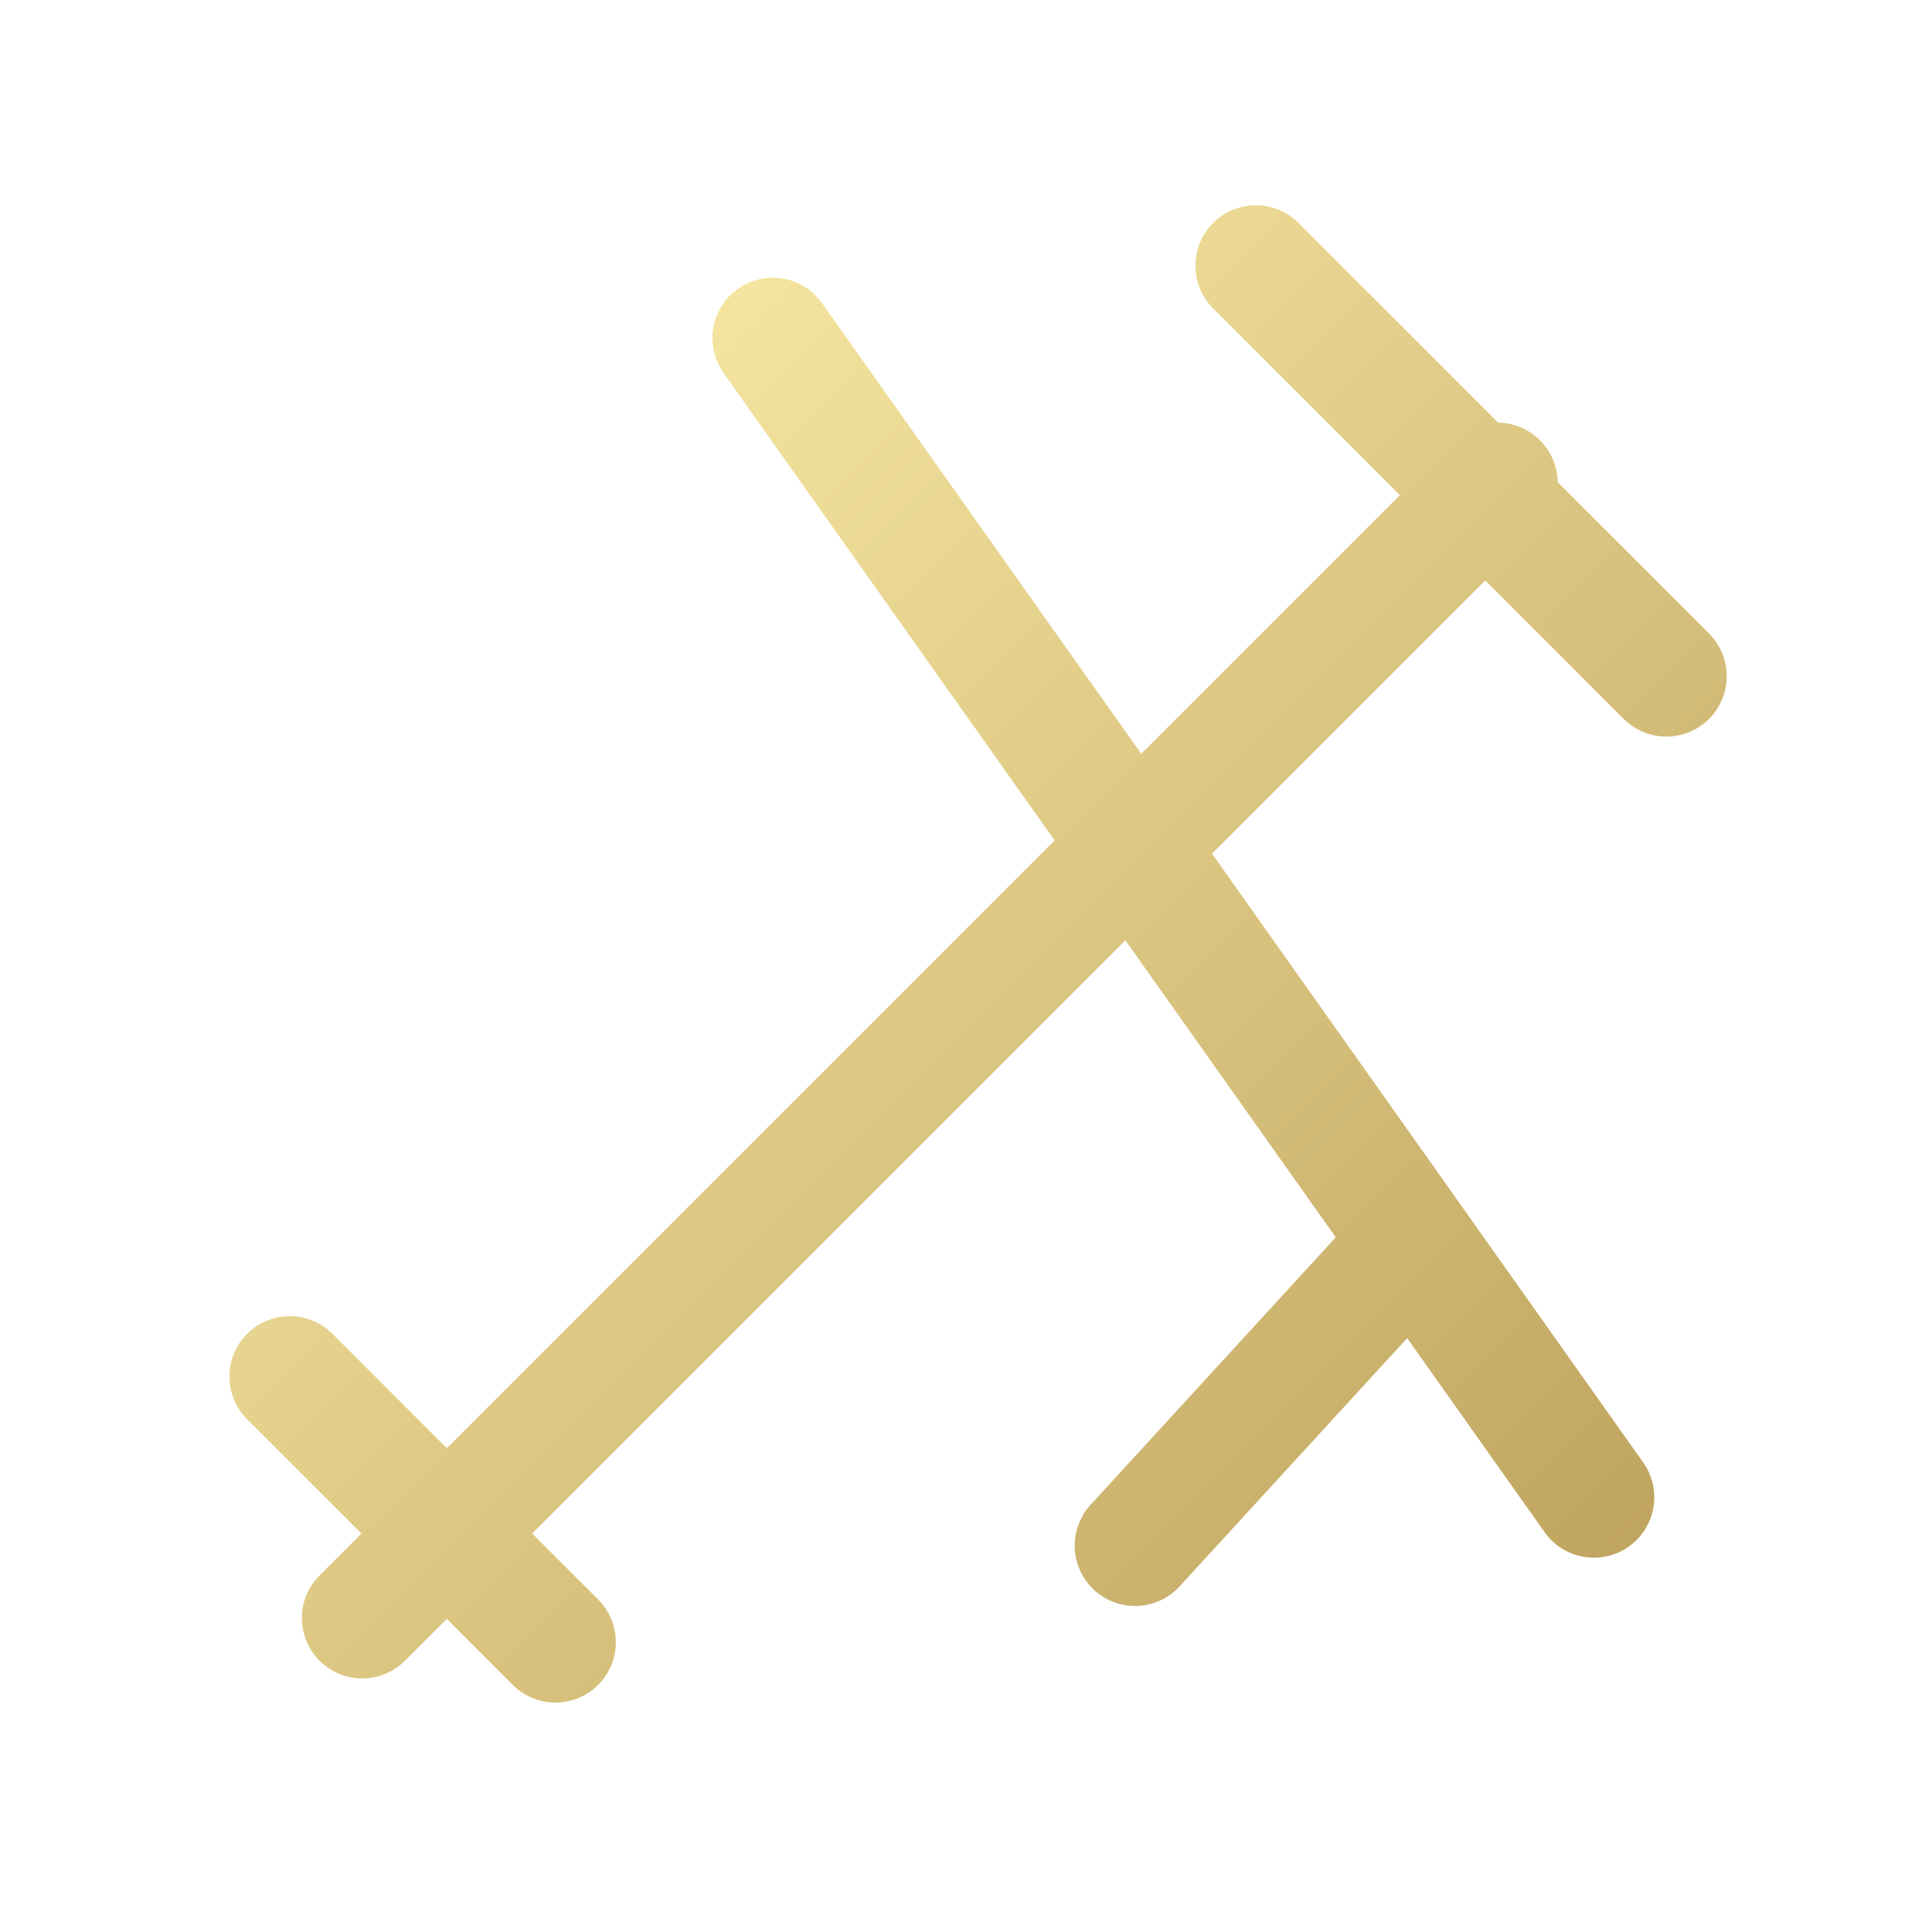
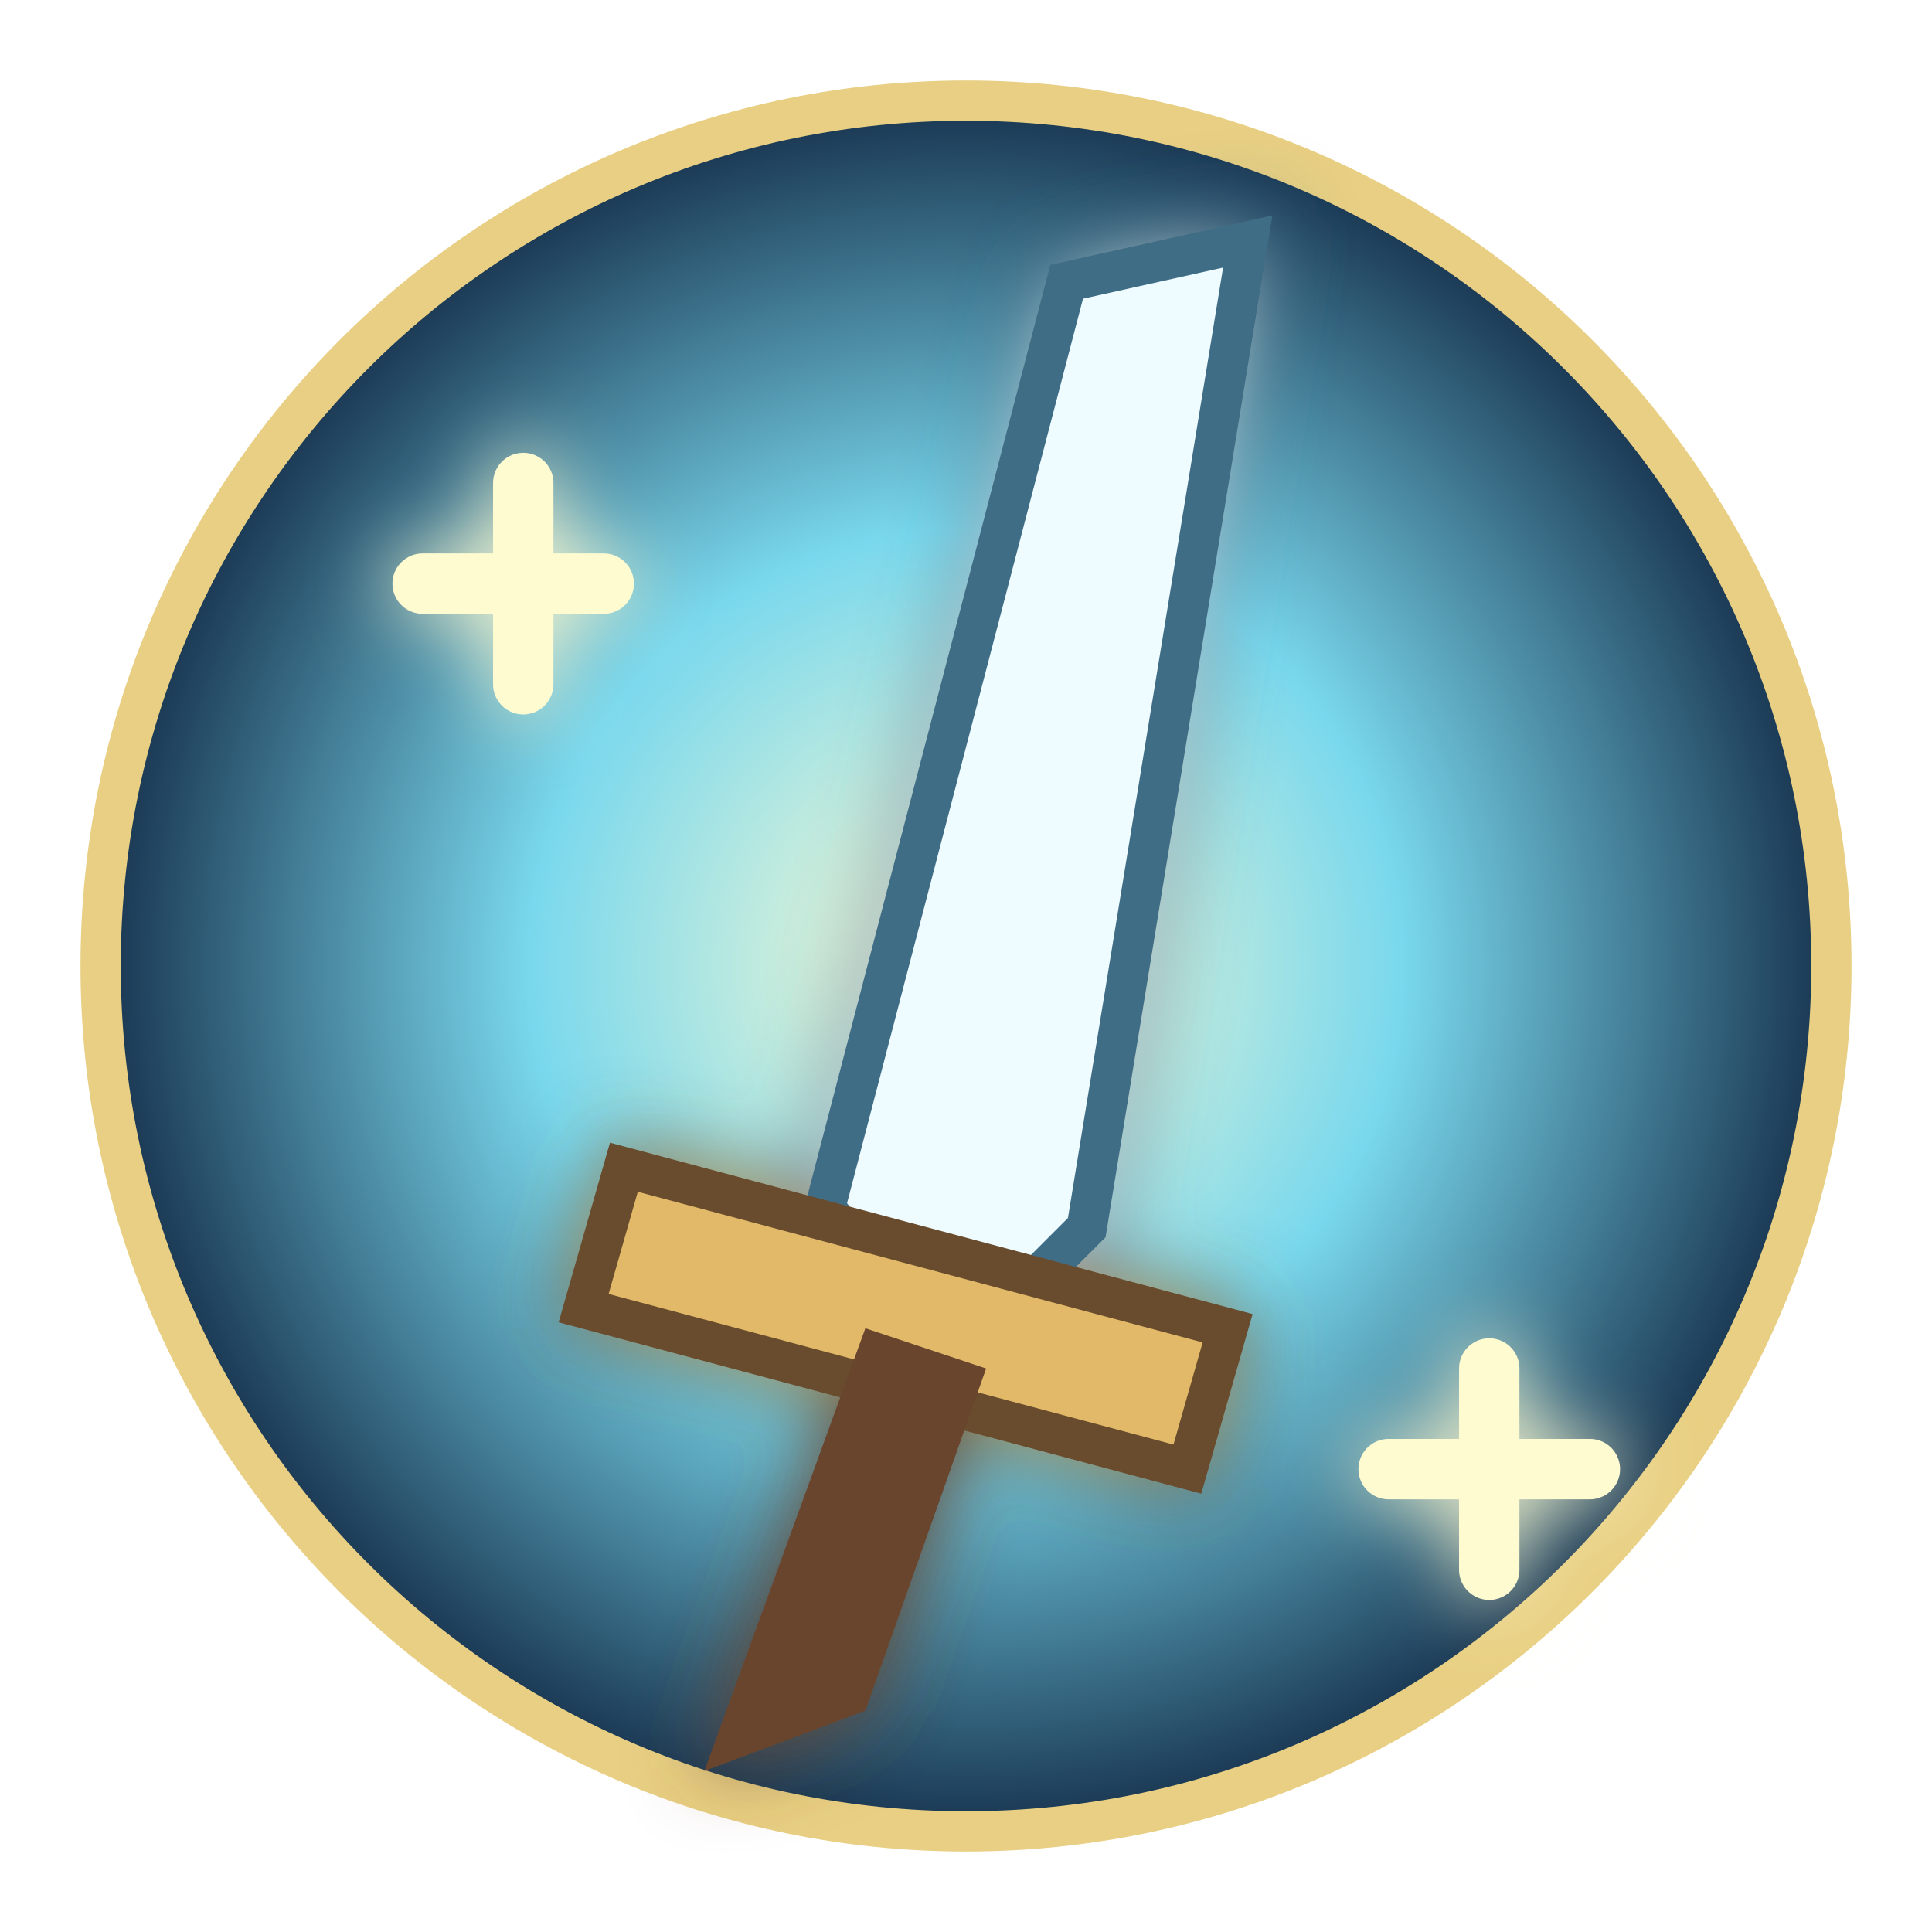
- <svg xmlns="http://www.w3.org/2000/svg" viewBox="0 0 80 80">
+ <svg xmlns="http://www.w3.org/2000/svg" viewBox="0 0 96 96">
  <defs>
-     <linearGradient id="g" x2="1" y2="1">
-       <stop stop-color="#fff2ad" />
-       <stop offset="1" stop-color="#bda15c" />
-     </linearGradient>
+     <radialGradient id="a">
+       <stop stop-color="#fffbd2" />
+       <stop offset=".5" stop-color="#79d8ed" />
+       <stop offset="1" stop-color="#16314d" />
+     </radialGradient>
+     <filter id="g">
+       <feGaussianBlur stdDeviation="2" result="b" />
+       <feMerge>
+         <feMergeNode in="b" />
+         <feMergeNode in="SourceGraphic" />
+       </feMerge>
+     </filter>
  </defs>
-   <g fill="none" stroke="url(#g)" stroke-width="5" stroke-linecap="round" stroke-linejoin="round">
-     <path d="M15 67L62 20m-10-9l17 17M12 57l11 11M32 14l34 48M58 52l-11 12" />
+   <circle cx="48" cy="48" r="43" fill="url(#a)" stroke="#e8cf83" stroke-width="2" />
+   <g filter="url(#g)">
+     <path d="m62 12-8 49-7 7-6-8 12-46z" fill="#eefcff" stroke="#416d86" stroke-width="2" />
+     <path d="m31 58 30 8-2 7-30-8z" fill="#e1b968" stroke="#694c2e" stroke-width="2" />
+     <path d="m43 66-8 22 8-3 6-17z" fill="#69452e" />
+     <path d="M21 29h9m-4-5v10m43 39h10m-5-5v10" stroke="#fffbd1" stroke-width="3" stroke-linecap="round" />
  </g>
</svg>
